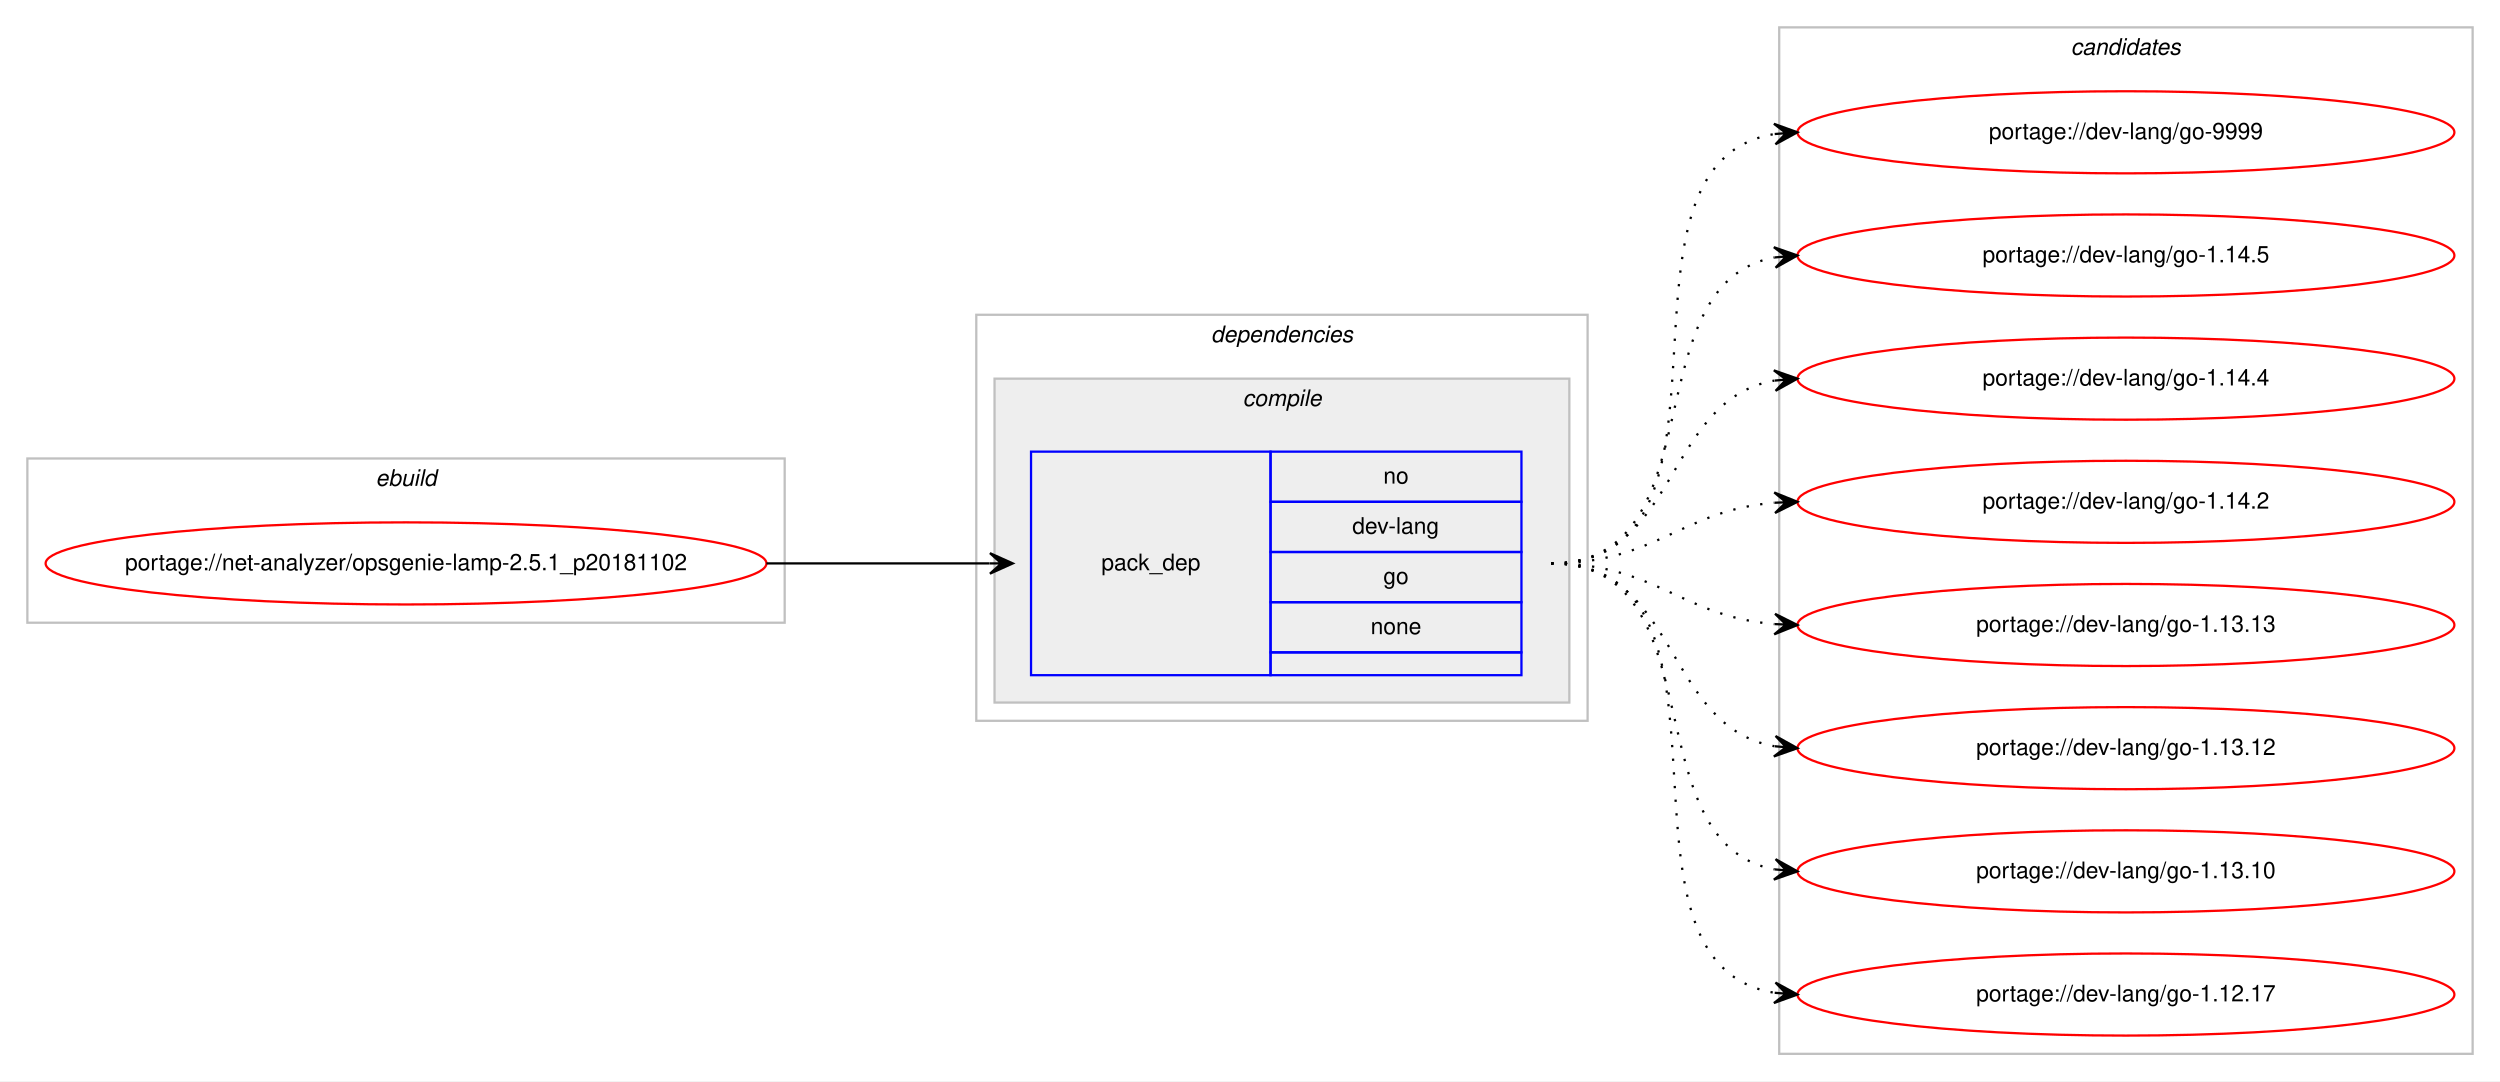
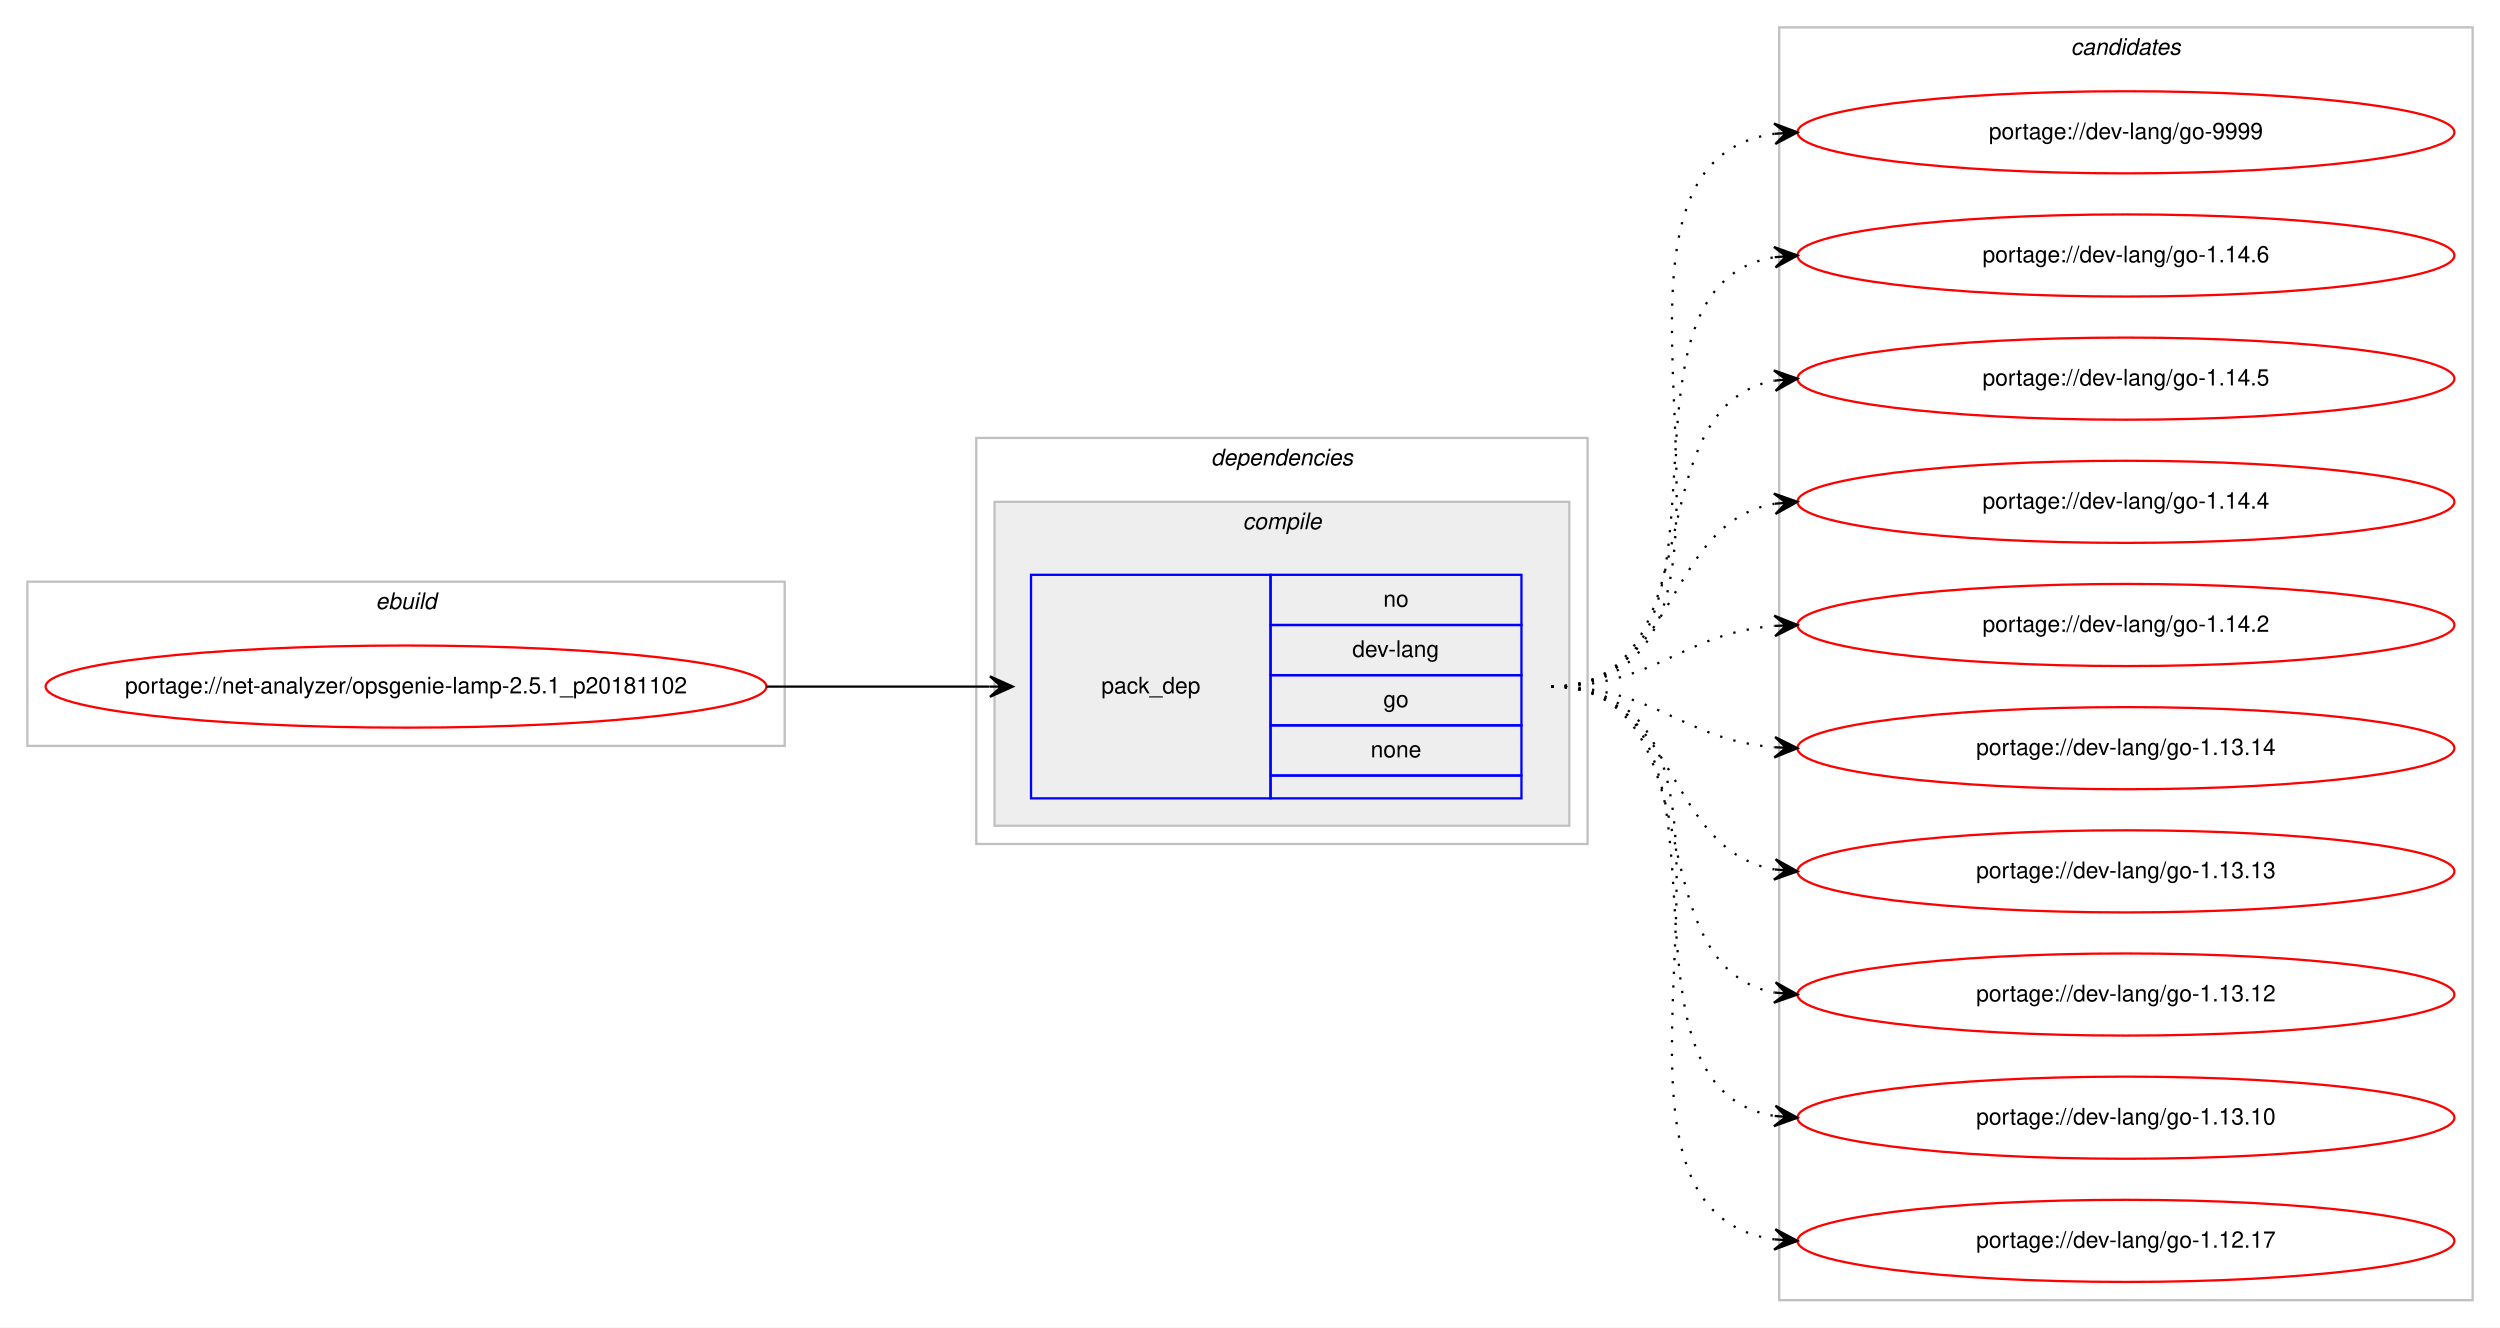
- <svg xmlns="http://www.w3.org/2000/svg" xmlns:xlink="http://www.w3.org/1999/xlink" width="1096pt" height="474pt" viewBox="0.00 0.00 1096.00 474.00">
-   <g id="graph0" class="graph" transform="scale(1 1) rotate(0) translate(4 470)">
-     <polygon fill="#ffffff" stroke="transparent" points="-4,4 -4,-470 1092.004,-470 1092.004,4 -4,4" />
+ <svg xmlns="http://www.w3.org/2000/svg" xmlns:xlink="http://www.w3.org/1999/xlink" width="1096pt" height="582pt" viewBox="0.00 0.00 1096.00 582.00">
+   <g id="graph0" class="graph" transform="scale(1 1) rotate(0) translate(4 578)">
+     <polygon fill="#ffffff" stroke="transparent" points="-4,4 -4,-578 1092.004,-578 1092.004,4 -4,4" />
    <g id="clust1" class="cluster">
-       <polygon fill="none" stroke="#c0c0c0" points="8,-197 8,-269 340.004,-269 340.004,-197 8,-197" />
-       <text text-anchor="start" x="160.665" y="-257" font-family="Helvetica,sans-Serif" font-style="italic" font-size="10.00" fill="#000000">ebuild</text>
+       <polygon fill="none" stroke="#c0c0c0" points="8,-251 8,-323 340.004,-323 340.004,-251 8,-251" />
+       <text text-anchor="start" x="160.665" y="-311" font-family="Helvetica,sans-Serif" font-style="italic" font-size="10.00" fill="#000000">ebuild</text>
    </g>
    <g id="clust2" class="cluster">
-       <polygon fill="none" stroke="#c0c0c0" points="424.004,-154 424.004,-332 692.004,-332 692.004,-154 424.004,-154" />
-       <text text-anchor="start" x="526.879" y="-320" font-family="Helvetica,sans-Serif" font-style="italic" font-size="10.00" fill="#000000">dependencies</text>
+       <polygon fill="none" stroke="#c0c0c0" points="424.004,-208 424.004,-386 692.004,-386 692.004,-208 424.004,-208" />
+       <text text-anchor="start" x="526.879" y="-374" font-family="Helvetica,sans-Serif" font-style="italic" font-size="10.00" fill="#000000">dependencies</text>
    </g>
    <g id="clust3" class="cluster">
-       <polygon fill="#eeeeee" stroke="#c0c0c0" points="432.004,-162 432.004,-304 684.004,-304 684.004,-162 432.004,-162" />
-       <text text-anchor="start" x="540.782" y="-292" font-family="Helvetica,sans-Serif" font-style="italic" font-size="10.00" fill="#000000">compile</text>
+       <polygon fill="#eeeeee" stroke="#c0c0c0" points="432.004,-216 432.004,-358 684.004,-358 684.004,-216 432.004,-216" />
+       <text text-anchor="start" x="540.782" y="-346" font-family="Helvetica,sans-Serif" font-style="italic" font-size="10.00" fill="#000000">compile</text>
    </g>
    <g id="clust7" class="cluster">
-       <polygon fill="none" stroke="#c0c0c0" points="776.004,-8 776.004,-458 1080.004,-458 1080.004,-8 776.004,-8" />
-       <text text-anchor="start" x="903.828" y="-446" font-family="Helvetica,sans-Serif" font-style="italic" font-size="10.00" fill="#000000">candidates</text>
+       <polygon fill="none" stroke="#c0c0c0" points="776.004,-8 776.004,-566 1080.004,-566 1080.004,-8 776.004,-8" />
+       <text text-anchor="start" x="903.828" y="-554" font-family="Helvetica,sans-Serif" font-style="italic" font-size="10.00" fill="#000000">candidates</text>
    </g>
    <g id="node1" class="node">
      <g id="a_node1">
        <a xlink:href="../net-analyzer/opsgenie-lamp-2.5.1_p20181102.svg" xlink:title="portage://net-analyzer/opsgenie-lamp-2.5.1_p20181102">
-           <ellipse fill="none" stroke="#ff0000" cx="174.002" cy="-223" rx="158.004" ry="18" />
-           <text text-anchor="middle" x="174.002" y="-220" font-family="Helvetica,sans-Serif" font-size="10.00" fill="#000000">portage://net-analyzer/opsgenie-lamp-2.5.1_p20181102</text>
+           <ellipse fill="none" stroke="#ff0000" cx="174.002" cy="-277" rx="158.004" ry="18" />
+           <text text-anchor="middle" x="174.002" y="-274" font-family="Helvetica,sans-Serif" font-size="10.00" fill="#000000">portage://net-analyzer/opsgenie-lamp-2.5.1_p20181102</text>
        </a>
      </g>
    </g>
    <g id="node2" class="node">
-       <polygon fill="none" stroke="#0000ff" points="448.004,-174 448.004,-272 553.004,-272 553.004,-174 448.004,-174" />
-       <text text-anchor="start" x="478.827" y="-220" font-family="Helvetica,sans-Serif" font-size="10.00" fill="#000000">pack_dep</text>
-       <polygon fill="none" stroke="#0000ff" points="553.004,-250 553.004,-272 663.004,-272 663.004,-250 553.004,-250" />
-       <text text-anchor="start" x="602.445" y="-258" font-family="Helvetica,sans-Serif" font-size="10.00" fill="#000000">no</text>
-       <polygon fill="none" stroke="#0000ff" points="553.004,-228 553.004,-250 663.004,-250 663.004,-228 553.004,-228" />
-       <text text-anchor="start" x="588.833" y="-236" font-family="Helvetica,sans-Serif" font-size="10.00" fill="#000000">dev-lang</text>
-       <polygon fill="none" stroke="#0000ff" points="553.004,-206 553.004,-228 663.004,-228 663.004,-206 553.004,-206" />
-       <text text-anchor="start" x="602.445" y="-214" font-family="Helvetica,sans-Serif" font-size="10.00" fill="#000000">go</text>
-       <polygon fill="none" stroke="#0000ff" points="553.004,-184 553.004,-206 663.004,-206 663.004,-184 553.004,-184" />
-       <text text-anchor="start" x="596.886" y="-192" font-family="Helvetica,sans-Serif" font-size="10.00" fill="#000000">none</text>
-       <polygon fill="none" stroke="#0000ff" points="553.004,-174 553.004,-184 663.004,-184 663.004,-174 553.004,-174" />
+       <polygon fill="none" stroke="#0000ff" points="448.004,-228 448.004,-326 553.004,-326 553.004,-228 448.004,-228" />
+       <text text-anchor="start" x="478.827" y="-274" font-family="Helvetica,sans-Serif" font-size="10.00" fill="#000000">pack_dep</text>
+       <polygon fill="none" stroke="#0000ff" points="553.004,-304 553.004,-326 663.004,-326 663.004,-304 553.004,-304" />
+       <text text-anchor="start" x="602.445" y="-312" font-family="Helvetica,sans-Serif" font-size="10.00" fill="#000000">no</text>
+       <polygon fill="none" stroke="#0000ff" points="553.004,-282 553.004,-304 663.004,-304 663.004,-282 553.004,-282" />
+       <text text-anchor="start" x="588.833" y="-290" font-family="Helvetica,sans-Serif" font-size="10.00" fill="#000000">dev-lang</text>
+       <polygon fill="none" stroke="#0000ff" points="553.004,-260 553.004,-282 663.004,-282 663.004,-260 553.004,-260" />
+       <text text-anchor="start" x="602.445" y="-268" font-family="Helvetica,sans-Serif" font-size="10.00" fill="#000000">go</text>
+       <polygon fill="none" stroke="#0000ff" points="553.004,-238 553.004,-260 663.004,-260 663.004,-238 553.004,-238" />
+       <text text-anchor="start" x="596.886" y="-246" font-family="Helvetica,sans-Serif" font-size="10.00" fill="#000000">none</text>
+       <polygon fill="none" stroke="#0000ff" points="553.004,-228 553.004,-238 663.004,-238 663.004,-228 553.004,-228" />
    </g>
    <g id="edge1" class="edge">
-       <path fill="none" stroke="#000000" d="M332.002,-223C376.44,-223 390.024,-223 429.882,-223" />
-       <polygon fill="#000000" stroke="#000000" points="440.004,-223 430.004,-227.5 435.004,-223 430.004,-223 430.004,-223 430.004,-223 435.004,-223 430.004,-218.5 440.004,-223 440.004,-223" />
+       <path fill="none" stroke="#000000" d="M332.002,-277C376.44,-277 390.024,-277 429.882,-277" />
+       <polygon fill="#000000" stroke="#000000" points="440.004,-277 430.004,-281.5 435.004,-277 430.004,-277 430.004,-277 430.004,-277 435.004,-277 430.004,-272.5 440.004,-277 440.004,-277" />
    </g>
    <g id="node3" class="node">
      <g id="a_node3">
        <a xlink:href="../dev-lang/go-9999.svg" xlink:title="portage://dev-lang/go-9999">
-           <ellipse fill="none" stroke="#ff0000" cx="928.004" cy="-412" rx="144" ry="18" />
-           <text text-anchor="middle" x="928.004" y="-409" font-family="Helvetica,sans-Serif" font-size="10.00" fill="#000000">portage://dev-lang/go-9999</text>
+           <ellipse fill="none" stroke="#ff0000" cx="928.004" cy="-520" rx="144" ry="18" />
+           <text text-anchor="middle" x="928.004" y="-517" font-family="Helvetica,sans-Serif" font-size="10.00" fill="#000000">portage://dev-lang/go-9999</text>
        </a>
      </g>
    </g>
    <g id="edge2" class="edge">
-       <path fill="none" stroke="#000000" stroke-dasharray="1,5" d="M676.004,-223C769.161,-223 693.351,-398.233 773.968,-411.238" />
-       <polygon fill="#000000" stroke="#000000" points="784.004,-412 773.692,-415.73 779.019,-411.622 774.033,-411.243 774.033,-411.243 774.033,-411.243 779.019,-411.622 774.373,-406.756 784.004,-412 784.004,-412" />
+       <path fill="none" stroke="#000000" stroke-dasharray="1,5" d="M676.004,-277C790.613,-277 673.365,-505.51 773.935,-519.345" />
+       <polygon fill="#000000" stroke="#000000" points="784.004,-520 773.733,-523.842 779.015,-519.676 774.025,-519.351 774.025,-519.351 774.025,-519.351 779.015,-519.676 774.317,-514.861 784.004,-520 784.004,-520" />
    </g>
    <g id="node4" class="node">
      <g id="a_node4">
-         <a xlink:href="../dev-lang/go-1.14.5.svg" xlink:title="portage://dev-lang/go-1.14.5">
-           <ellipse fill="none" stroke="#ff0000" cx="928.004" cy="-358" rx="144" ry="18" />
-           <text text-anchor="middle" x="928.004" y="-355" font-family="Helvetica,sans-Serif" font-size="10.00" fill="#000000">portage://dev-lang/go-1.14.5</text>
+         <a xlink:href="../dev-lang/go-1.14.6.svg" xlink:title="portage://dev-lang/go-1.14.6">
+           <ellipse fill="none" stroke="#ff0000" cx="928.004" cy="-466" rx="144" ry="18" />
+           <text text-anchor="middle" x="928.004" y="-463" font-family="Helvetica,sans-Serif" font-size="10.00" fill="#000000">portage://dev-lang/go-1.14.6</text>
        </a>
      </g>
    </g>
    <g id="edge3" class="edge">
-       <path fill="none" stroke="#000000" stroke-dasharray="1,5" d="M676.004,-223C749.24,-223 711.18,-345.64 773.981,-357.138" />
-       <polygon fill="#000000" stroke="#000000" points="784.004,-358 773.655,-361.626 779.023,-357.572 774.041,-357.143 774.041,-357.143 774.041,-357.143 779.023,-357.572 774.427,-352.659 784.004,-358 784.004,-358" />
+       <path fill="none" stroke="#000000" stroke-dasharray="1,5" d="M676.004,-277C769.161,-277 693.351,-452.233 773.968,-465.238" />
+       <polygon fill="#000000" stroke="#000000" points="784.004,-466 773.692,-469.73 779.019,-465.622 774.033,-465.243 774.033,-465.243 774.033,-465.243 779.019,-465.622 774.373,-460.756 784.004,-466 784.004,-466" />
    </g>
    <g id="node5" class="node">
      <g id="a_node5">
-         <a xlink:href="../dev-lang/go-1.14.4.svg" xlink:title="portage://dev-lang/go-1.14.4">
-           <ellipse fill="none" stroke="#ff0000" cx="928.004" cy="-304" rx="144" ry="18" />
-           <text text-anchor="middle" x="928.004" y="-301" font-family="Helvetica,sans-Serif" font-size="10.00" fill="#000000">portage://dev-lang/go-1.14.4</text>
+         <a xlink:href="../dev-lang/go-1.14.5.svg" xlink:title="portage://dev-lang/go-1.14.5">
+           <ellipse fill="none" stroke="#ff0000" cx="928.004" cy="-412" rx="144" ry="18" />
+           <text text-anchor="middle" x="928.004" y="-409" font-family="Helvetica,sans-Serif" font-size="10.00" fill="#000000">portage://dev-lang/go-1.14.5</text>
        </a>
      </g>
    </g>
    <g id="edge4" class="edge">
-       <path fill="none" stroke="#000000" stroke-dasharray="1,5" d="M676.004,-223C732.371,-223 725.193,-294.488 773.866,-303.145" />
-       <polygon fill="#000000" stroke="#000000" points="784.004,-304 773.661,-307.644 779.022,-303.58 774.04,-303.16 774.04,-303.16 774.04,-303.16 779.022,-303.58 774.418,-298.676 784.004,-304 784.004,-304" />
+       <path fill="none" stroke="#000000" stroke-dasharray="1,5" d="M676.004,-277C749.24,-277 711.18,-399.64 773.981,-411.138" />
+       <polygon fill="#000000" stroke="#000000" points="784.004,-412 773.655,-415.626 779.023,-411.572 774.041,-411.143 774.041,-411.143 774.041,-411.143 779.023,-411.572 774.427,-406.659 784.004,-412 784.004,-412" />
    </g>
    <g id="node6" class="node">
      <g id="a_node6">
-         <a xlink:href="../dev-lang/go-1.14.2.svg" xlink:title="portage://dev-lang/go-1.14.2">
-           <ellipse fill="none" stroke="#ff0000" cx="928.004" cy="-250" rx="144" ry="18" />
-           <text text-anchor="middle" x="928.004" y="-247" font-family="Helvetica,sans-Serif" font-size="10.00" fill="#000000">portage://dev-lang/go-1.14.2</text>
+         <a xlink:href="../dev-lang/go-1.14.4.svg" xlink:title="portage://dev-lang/go-1.14.4">
+           <ellipse fill="none" stroke="#ff0000" cx="928.004" cy="-358" rx="144" ry="18" />
+           <text text-anchor="middle" x="928.004" y="-355" font-family="Helvetica,sans-Serif" font-size="10.00" fill="#000000">portage://dev-lang/go-1.14.4</text>
        </a>
      </g>
    </g>
    <g id="edge5" class="edge">
-       <path fill="none" stroke="#000000" stroke-dasharray="1,5" d="M676.004,-223C721.906,-223 733.008,-246.239 773.881,-249.597" />
-       <polygon fill="#000000" stroke="#000000" points="784.004,-250 773.833,-254.099 779.008,-249.801 774.012,-249.602 774.012,-249.602 774.012,-249.602 779.008,-249.801 774.191,-245.106 784.004,-250 784.004,-250" />
+       <path fill="none" stroke="#000000" stroke-dasharray="1,5" d="M676.004,-277C732.371,-277 725.193,-348.488 773.866,-357.145" />
+       <polygon fill="#000000" stroke="#000000" points="784.004,-358 773.661,-361.644 779.022,-357.58 774.04,-357.16 774.04,-357.16 774.04,-357.16 779.022,-357.58 774.418,-352.676 784.004,-358 784.004,-358" />
    </g>
    <g id="node7" class="node">
      <g id="a_node7">
+         <a xlink:href="../dev-lang/go-1.14.2.svg" xlink:title="portage://dev-lang/go-1.14.2">
+           <ellipse fill="none" stroke="#ff0000" cx="928.004" cy="-304" rx="144" ry="18" />
+           <text text-anchor="middle" x="928.004" y="-301" font-family="Helvetica,sans-Serif" font-size="10.00" fill="#000000">portage://dev-lang/go-1.14.2</text>
+         </a>
+       </g>
+     </g>
+     <g id="edge6" class="edge">
+       <path fill="none" stroke="#000000" stroke-dasharray="1,5" d="M676.004,-277C721.906,-277 733.008,-300.239 773.881,-303.597" />
+       <polygon fill="#000000" stroke="#000000" points="784.004,-304 773.833,-308.099 779.008,-303.801 774.012,-303.603 774.012,-303.603 774.012,-303.603 779.008,-303.801 774.191,-299.106 784.004,-304 784.004,-304" />
+     </g>
+     <g id="node8" class="node">
+       <g id="a_node8">
+         <a xlink:href="../dev-lang/go-1.13.14.svg" xlink:title="portage://dev-lang/go-1.13.14">
+           <ellipse fill="none" stroke="#ff0000" cx="928.004" cy="-250" rx="144" ry="18" />
+           <text text-anchor="middle" x="928.004" y="-247" font-family="Helvetica,sans-Serif" font-size="10.00" fill="#000000">portage://dev-lang/go-1.13.14</text>
+         </a>
+       </g>
+     </g>
+     <g id="edge7" class="edge">
+       <path fill="none" stroke="#000000" stroke-dasharray="1,5" d="M676.004,-277C721.906,-277 733.008,-253.761 773.881,-250.403" />
+       <polygon fill="#000000" stroke="#000000" points="784.004,-250 774.191,-254.894 779.008,-250.199 774.012,-250.398 774.012,-250.398 774.012,-250.398 779.008,-250.199 773.833,-245.901 784.004,-250 784.004,-250" />
+     </g>
+     <g id="node9" class="node">
+       <g id="a_node9">
        <a xlink:href="../dev-lang/go-1.13.13.svg" xlink:title="portage://dev-lang/go-1.13.13">
          <ellipse fill="none" stroke="#ff0000" cx="928.004" cy="-196" rx="144" ry="18" />
          <text text-anchor="middle" x="928.004" y="-193" font-family="Helvetica,sans-Serif" font-size="10.00" fill="#000000">portage://dev-lang/go-1.13.13</text>
        </a>
      </g>
    </g>
-     <g id="edge6" class="edge">
-       <path fill="none" stroke="#000000" stroke-dasharray="1,5" d="M676.004,-223C721.906,-223 733.008,-199.761 773.881,-196.403" />
-       <polygon fill="#000000" stroke="#000000" points="784.004,-196 774.191,-200.894 779.008,-196.199 774.012,-196.398 774.012,-196.398 774.012,-196.398 779.008,-196.199 773.833,-191.901 784.004,-196 784.004,-196" />
+     <g id="edge8" class="edge">
+       <path fill="none" stroke="#000000" stroke-dasharray="1,5" d="M676.004,-277C732.371,-277 725.193,-205.512 773.866,-196.855" />
+       <polygon fill="#000000" stroke="#000000" points="784.004,-196 774.418,-201.324 779.022,-196.42 774.04,-196.84 774.04,-196.84 774.04,-196.84 779.022,-196.42 773.661,-192.356 784.004,-196 784.004,-196" />
    </g>
-     <g id="node8" class="node">
-       <g id="a_node8">
+     <g id="node10" class="node">
+       <g id="a_node10">
        <a xlink:href="../dev-lang/go-1.13.12.svg" xlink:title="portage://dev-lang/go-1.13.12">
          <ellipse fill="none" stroke="#ff0000" cx="928.004" cy="-142" rx="144" ry="18" />
          <text text-anchor="middle" x="928.004" y="-139" font-family="Helvetica,sans-Serif" font-size="10.00" fill="#000000">portage://dev-lang/go-1.13.12</text>
        </a>
      </g>
    </g>
-     <g id="edge7" class="edge">
-       <path fill="none" stroke="#000000" stroke-dasharray="1,5" d="M676.004,-223C732.371,-223 725.193,-151.512 773.866,-142.855" />
-       <polygon fill="#000000" stroke="#000000" points="784.004,-142 774.418,-147.324 779.022,-142.42 774.04,-142.84 774.04,-142.84 774.04,-142.84 779.022,-142.42 773.661,-138.356 784.004,-142 784.004,-142" />
+     <g id="edge9" class="edge">
+       <path fill="none" stroke="#000000" stroke-dasharray="1,5" d="M676.004,-277C749.24,-277 711.18,-154.36 773.981,-142.862" />
+       <polygon fill="#000000" stroke="#000000" points="784.004,-142 774.427,-147.34 779.023,-142.429 774.041,-142.857 774.041,-142.857 774.041,-142.857 779.023,-142.429 773.655,-138.374 784.004,-142 784.004,-142" />
    </g>
-     <g id="node9" class="node">
-       <g id="a_node9">
+     <g id="node11" class="node">
+       <g id="a_node11">
        <a xlink:href="../dev-lang/go-1.13.10.svg" xlink:title="portage://dev-lang/go-1.13.10">
          <ellipse fill="none" stroke="#ff0000" cx="928.004" cy="-88" rx="144" ry="18" />
          <text text-anchor="middle" x="928.004" y="-85" font-family="Helvetica,sans-Serif" font-size="10.00" fill="#000000">portage://dev-lang/go-1.13.10</text>
        </a>
      </g>
    </g>
-     <g id="edge8" class="edge">
-       <path fill="none" stroke="#000000" stroke-dasharray="1,5" d="M676.004,-223C749.24,-223 711.18,-100.36 773.981,-88.862" />
-       <polygon fill="#000000" stroke="#000000" points="784.004,-88 774.427,-93.341 779.023,-88.428 774.041,-88.857 774.041,-88.857 774.041,-88.857 779.023,-88.428 773.655,-84.374 784.004,-88 784.004,-88" />
+     <g id="edge10" class="edge">
+       <path fill="none" stroke="#000000" stroke-dasharray="1,5" d="M676.004,-277C769.161,-277 693.351,-101.767 773.968,-88.761" />
+       <polygon fill="#000000" stroke="#000000" points="784.004,-88 774.373,-93.244 779.019,-88.378 774.033,-88.757 774.033,-88.757 774.033,-88.757 779.019,-88.378 773.692,-84.27 784.004,-88 784.004,-88" />
    </g>
-     <g id="node10" class="node">
-       <g id="a_node10">
+     <g id="node12" class="node">
+       <g id="a_node12">
        <a xlink:href="../dev-lang/go-1.12.17.svg" xlink:title="portage://dev-lang/go-1.12.17">
          <ellipse fill="none" stroke="#ff0000" cx="928.004" cy="-34" rx="144" ry="18" />
          <text text-anchor="middle" x="928.004" y="-31" font-family="Helvetica,sans-Serif" font-size="10.00" fill="#000000">portage://dev-lang/go-1.12.17</text>
        </a>
      </g>
    </g>
-     <g id="edge9" class="edge">
-       <path fill="none" stroke="#000000" stroke-dasharray="1,5" d="M676.004,-223C769.161,-223 693.351,-47.767 773.968,-34.761" />
-       <polygon fill="#000000" stroke="#000000" points="784.004,-34 774.373,-39.244 779.019,-34.378 774.033,-34.757 774.033,-34.757 774.033,-34.757 779.019,-34.378 773.692,-30.27 784.004,-34 784.004,-34" />
+     <g id="edge11" class="edge">
+       <path fill="none" stroke="#000000" stroke-dasharray="1,5" d="M676.004,-277C790.613,-277 673.365,-48.49 773.935,-34.655" />
+       <polygon fill="#000000" stroke="#000000" points="784.004,-34 774.317,-39.139 779.015,-34.324 774.025,-34.649 774.025,-34.649 774.025,-34.649 779.015,-34.324 773.733,-30.158 784.004,-34 784.004,-34" />
    </g>
  </g>
</svg>
